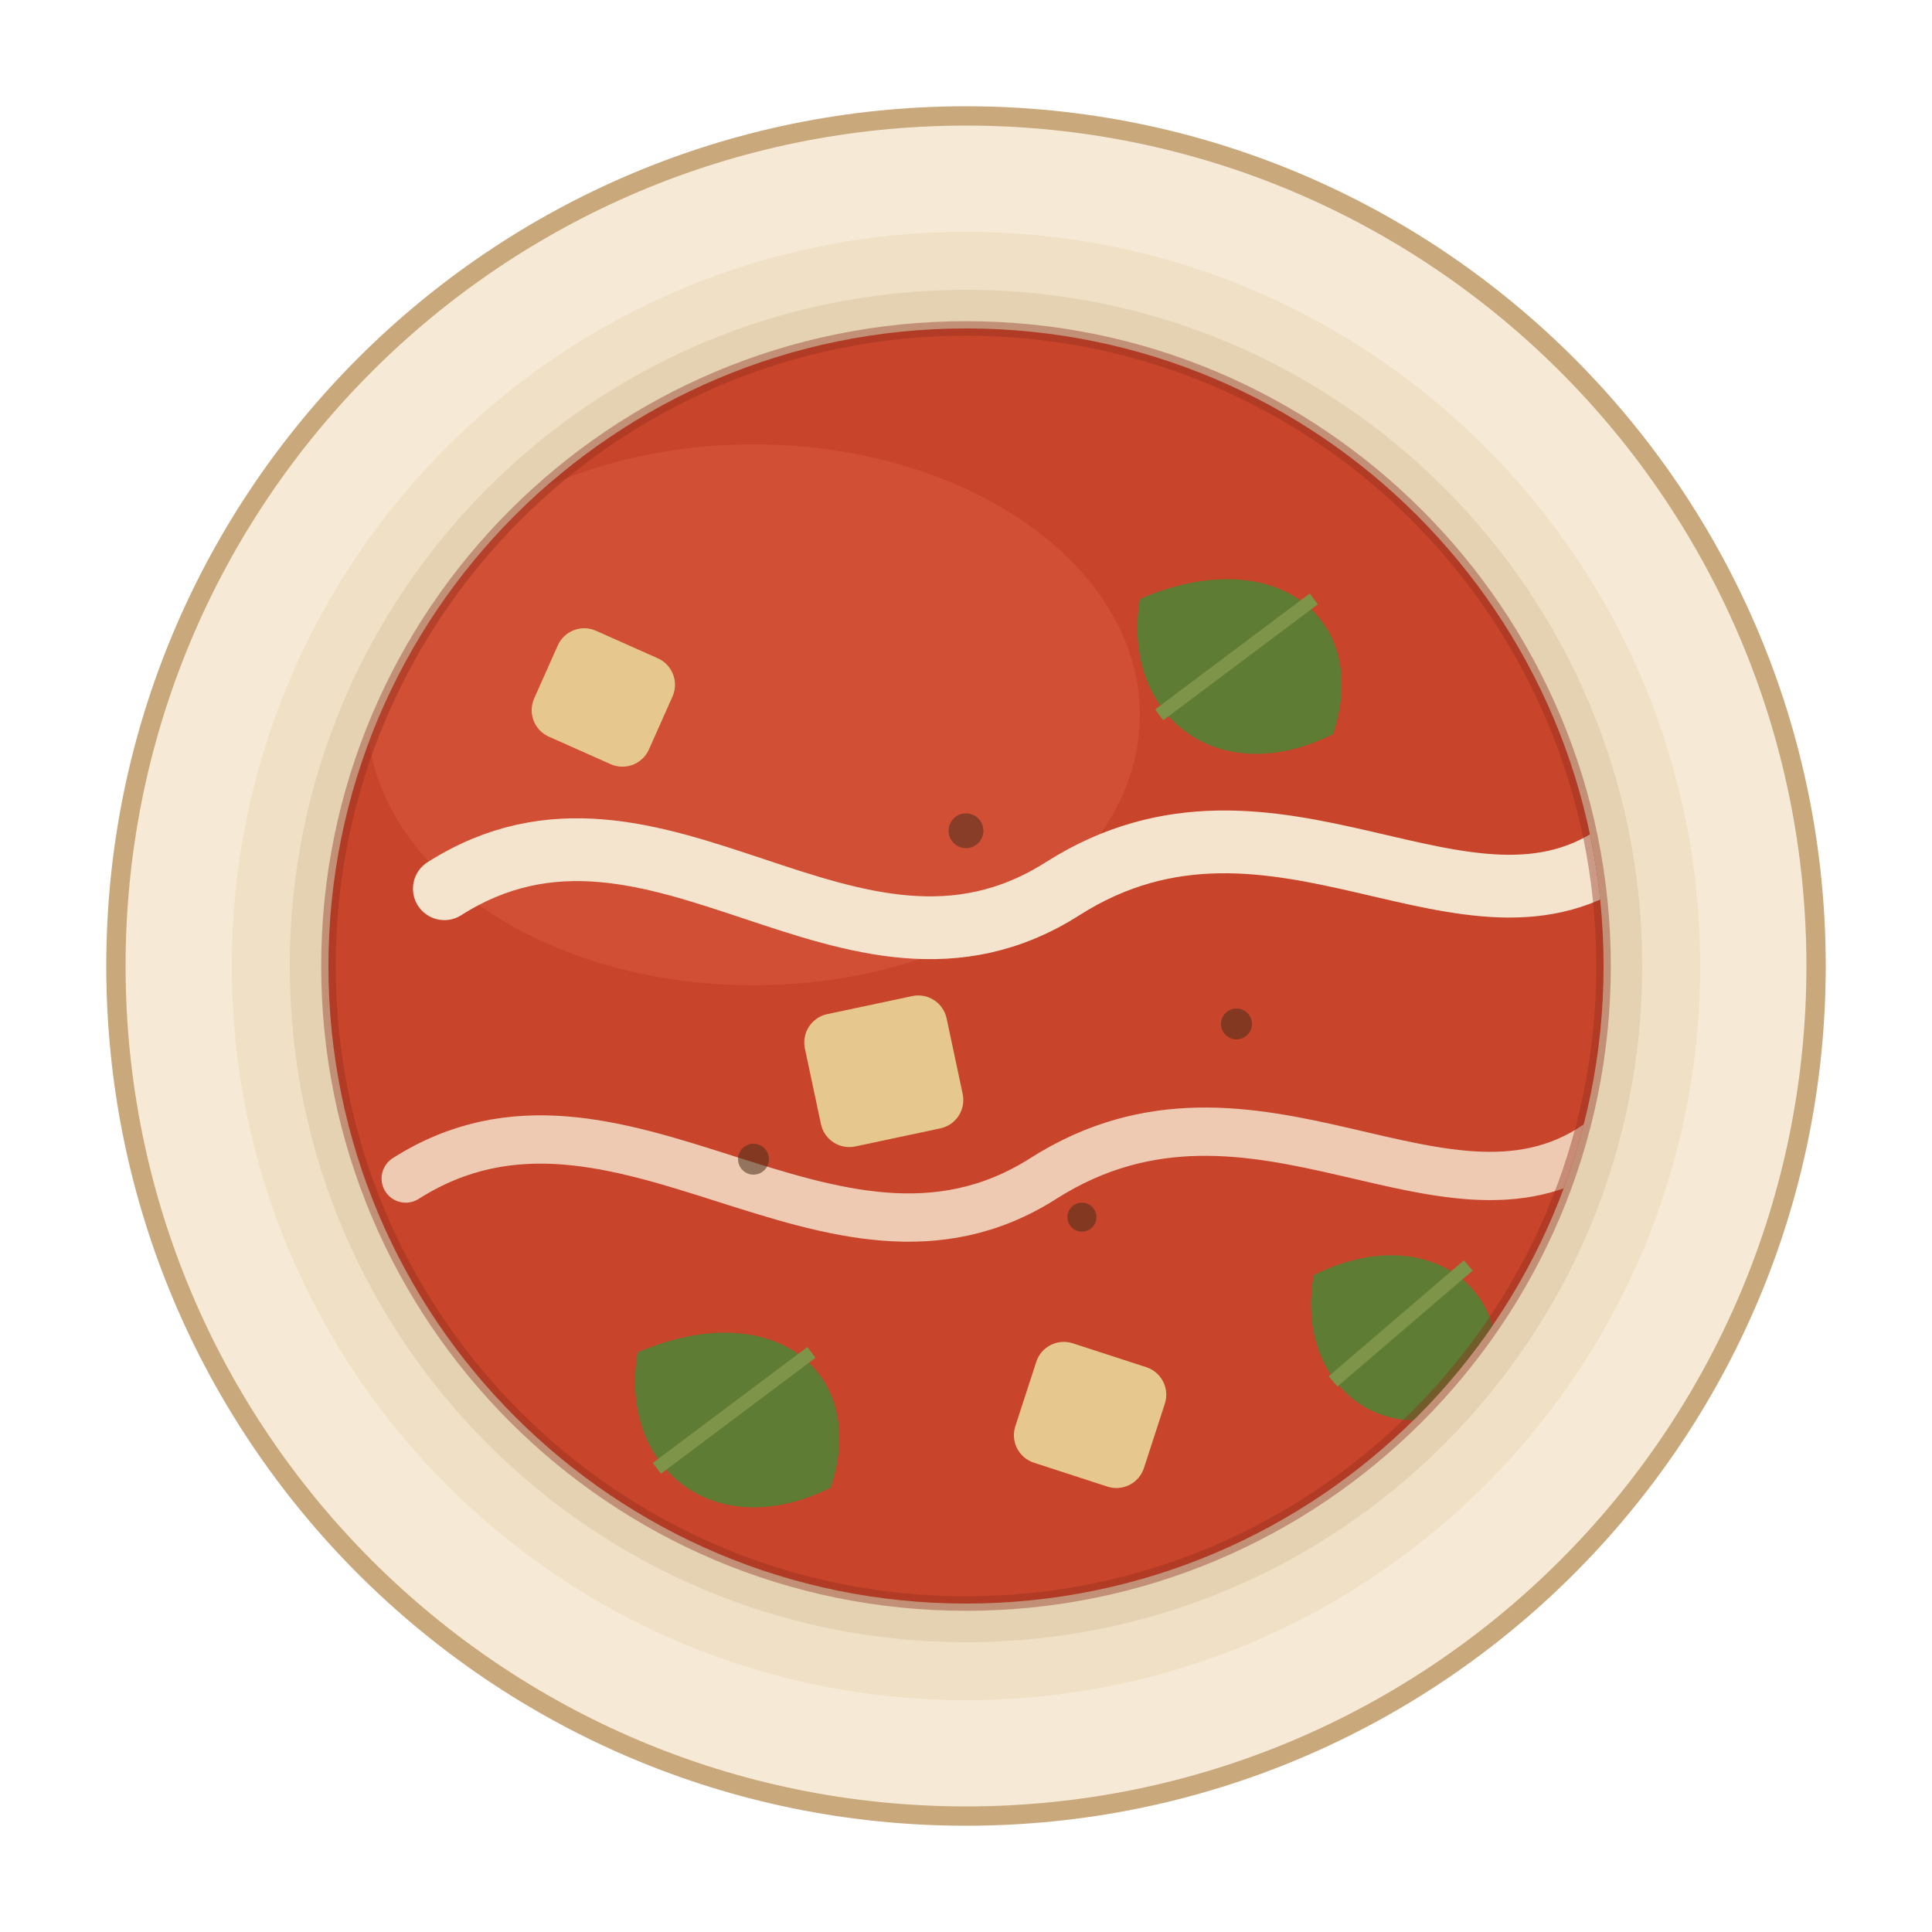
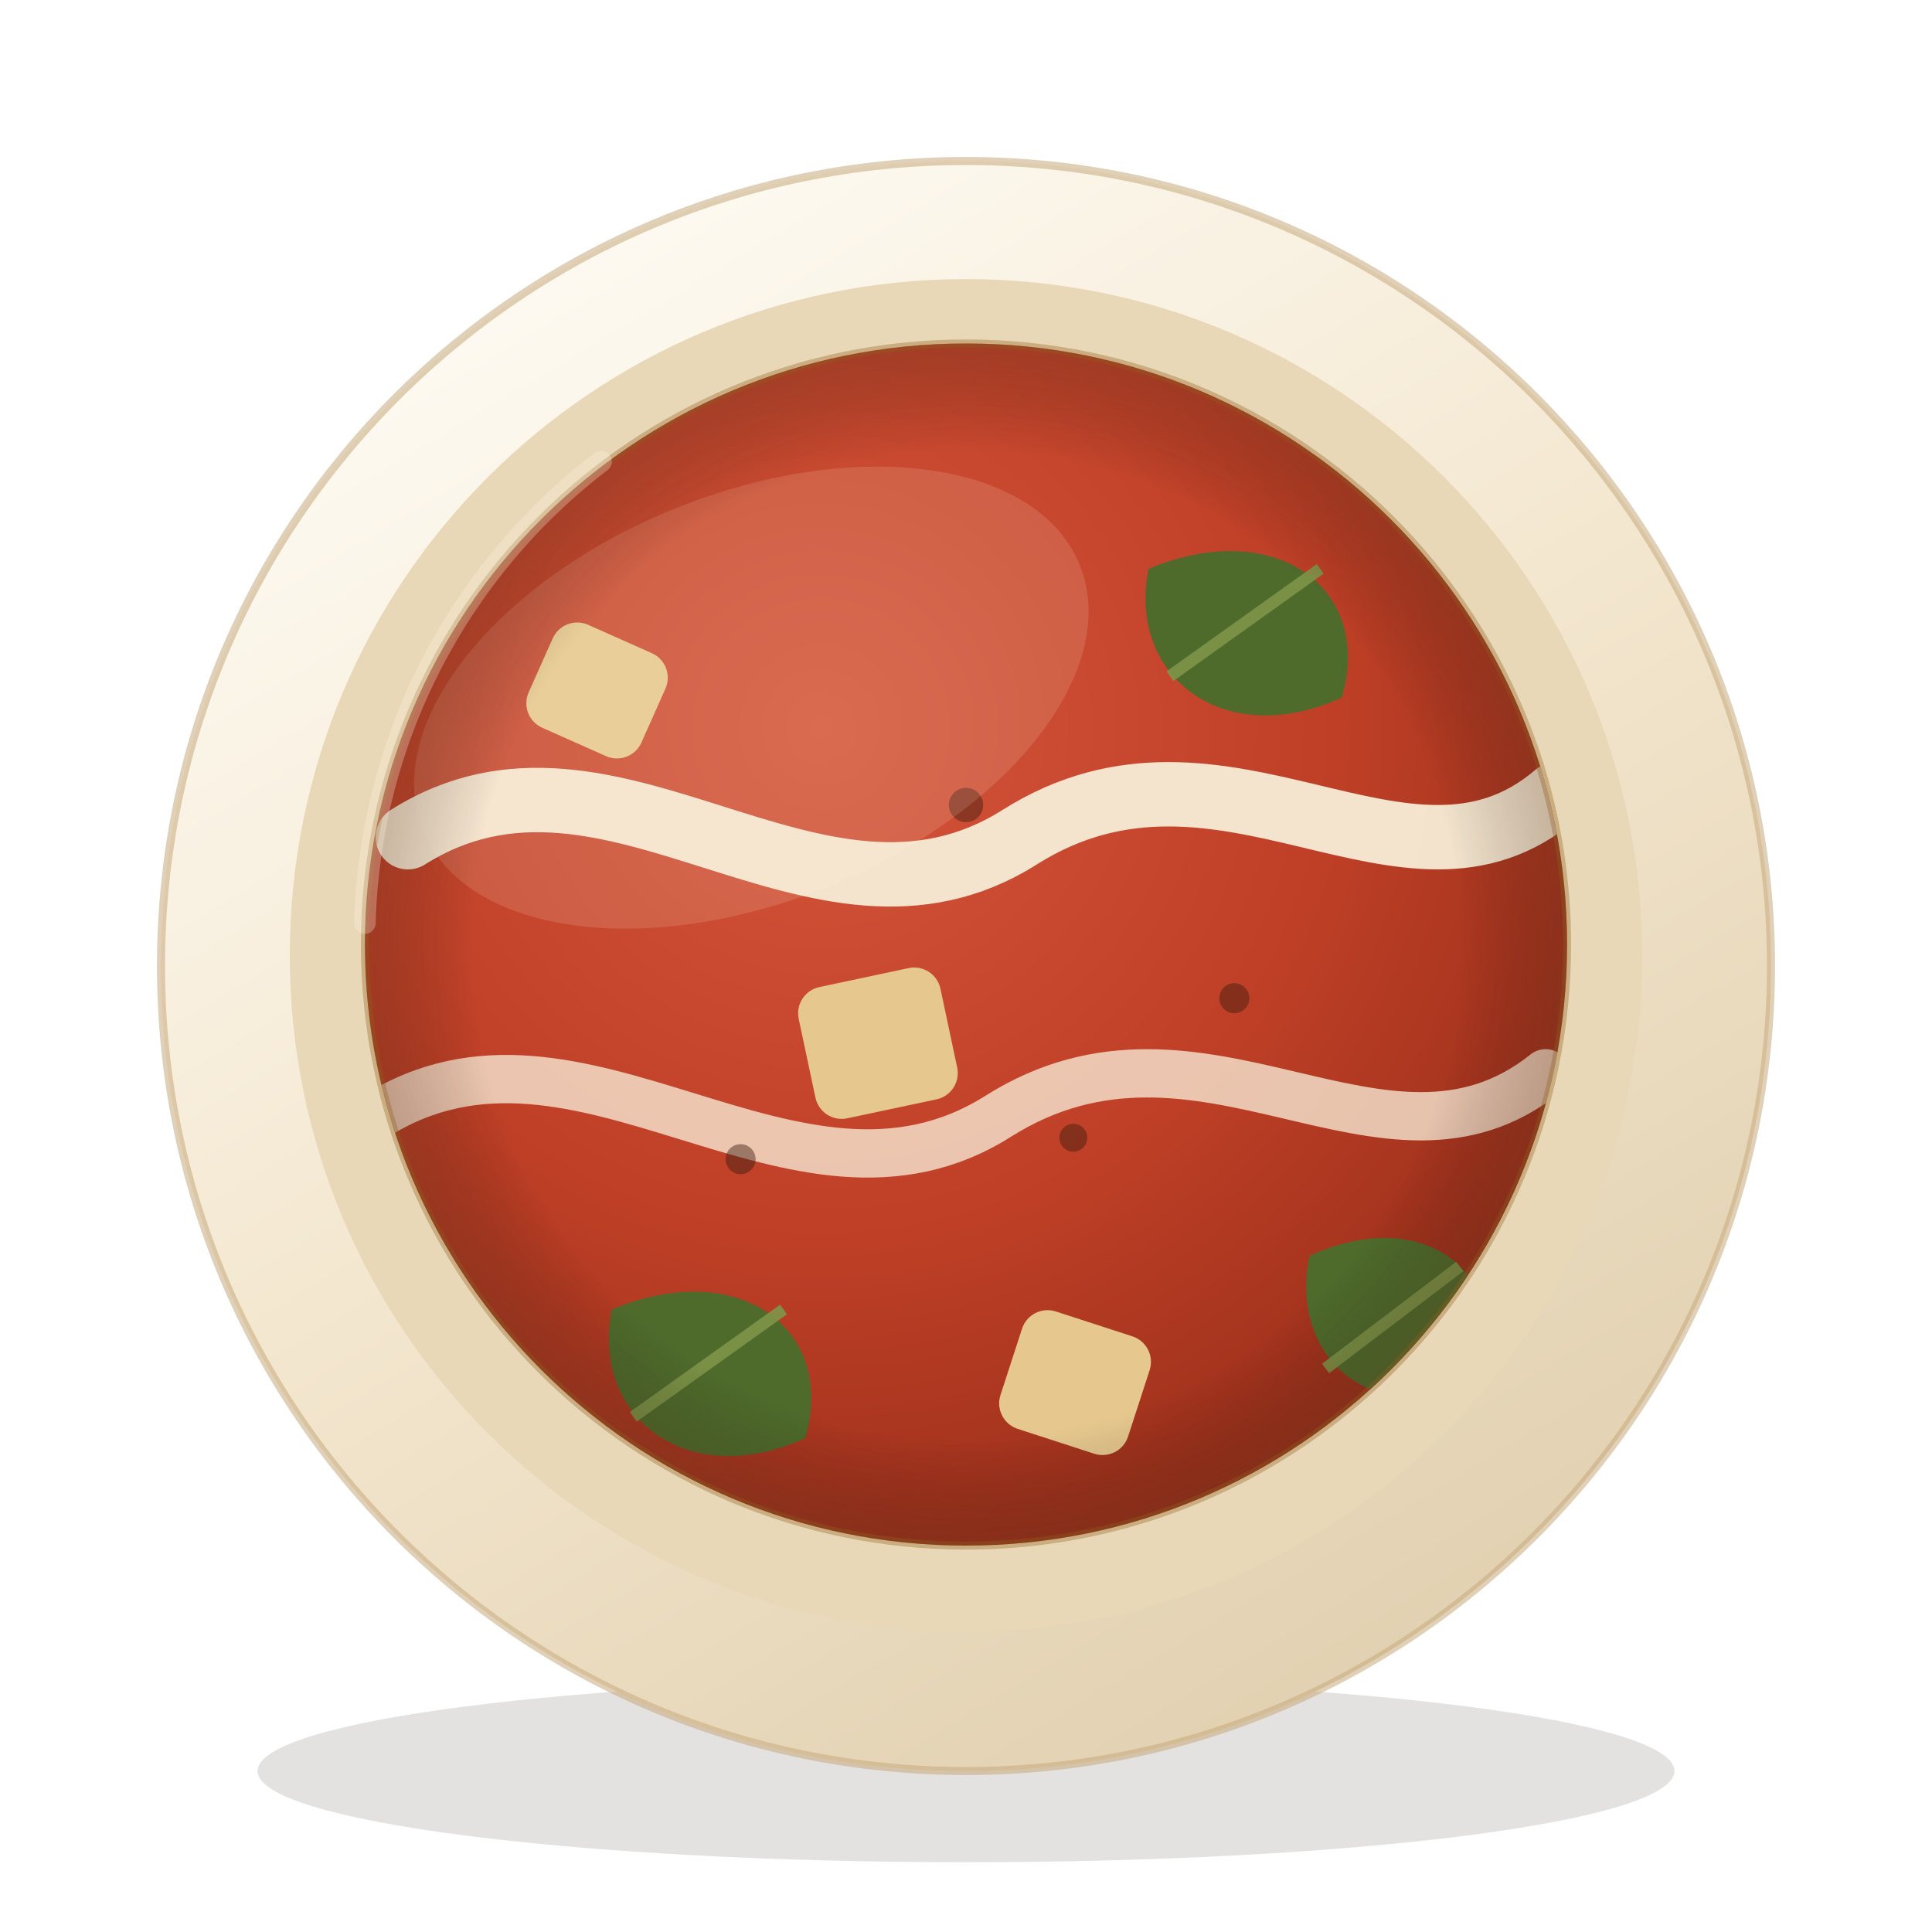
- <svg xmlns="http://www.w3.org/2000/svg" viewBox="0 0 200 200" role="img" aria-label="Bowl of creamy tomato soup with basil, seen from above">
+ <svg xmlns="http://www.w3.org/2000/svg" viewBox="0 0 360 360" role="img" aria-label="Bowl of creamy tomato soup with basil, seen from above">
  <defs>
-     <clipPath id="ct-broth">
-       <circle cx="100" cy="100" r="66" />
+     <radialGradient id="ct-broth" cx=".38" cy=".32" r=".78">
+       <stop offset="0" stop-color="#D4553A" />
+       <stop offset=".55" stop-color="#BE3F26" />
+       <stop offset="1" stop-color="#932C18" />
+     </radialGradient>
+     <radialGradient id="ct-rim" cx=".5" cy=".5" r=".5">
+       <stop offset=".82" stop-color="#000" stop-opacity="0" />
+       <stop offset="1" stop-color="#4A2C18" stop-opacity=".26" />
+     </radialGradient>
+     <linearGradient id="ct-glaze" x1=".2" y1="0" x2=".8" y2="1">
+       <stop offset="0" stop-color="#FFFDF7" />
+       <stop offset=".5" stop-color="#F3E6CE" />
+       <stop offset="1" stop-color="#DFCDAC" />
+     </linearGradient>
+     <clipPath id="ct-clip">
+       <circle cx="180" cy="176" r="112" />
    </clipPath>
  </defs>
-   <circle cx="100" cy="100" r="88" fill="#F6EAD6" />
-   <circle cx="100" cy="100" r="88" fill="none" stroke="#C9A87C" stroke-width="2" />
-   <circle cx="100" cy="100" r="76" fill="#EFE0C6" />
-   <circle cx="100" cy="100" r="70" fill="#E4D2B2" />
-   <circle cx="100" cy="100" r="66" fill="#C8442A" />
-   <g clip-path="url(#ct-broth)">
-     <ellipse cx="78" cy="74" rx="40" ry="28" fill="#D4553A" opacity=".65" />
-     <path d="M46 92 C 68 78 88 106 110 92 C 132 78 152 100 168 88" fill="none" stroke="#F7EBD5" stroke-width="6.5" stroke-linecap="round" opacity=".95" />
-     <path d="M42 122 C 64 108 86 136 108 122 C 130 108 150 130 166 118" fill="none" stroke="#F7EBD5" stroke-width="5" stroke-linecap="round" opacity=".8" />
-     <g fill="#5E7C33">
-       <path d="M118 62 C 132 56 142 64 138 76 C 126 82 116 74 118 62Z" />
-       <path d="M66 140 C 80 134 90 142 86 154 C 74 160 64 152 66 140Z" />
-       <path d="M136 132 C 148 126 158 134 154 145 C 143 151 134 143 136 132Z" />
+   <ellipse cx="180" cy="330" rx="132" ry="17" fill="#2E1D12" opacity=".13" />
+   <circle cx="180" cy="180" r="150" fill="url(#ct-glaze)" />
+   <circle cx="180" cy="180" r="150" fill="none" stroke="#C6A97C" stroke-width="1.5" opacity=".55" />
+   <circle cx="180" cy="178" r="126" fill="#E9D8B8" />
+   <circle cx="180" cy="176" r="112" fill="url(#ct-broth)" />
+   <g clip-path="url(#ct-clip)">
+     <path d="M76 156 C114 132 152 180 190 156 C228 132 262 172 290 148" fill="none" stroke="#F7EBD5" stroke-width="12" stroke-linecap="round" opacity=".95" />
+     <path d="M70 208 C108 184 148 232 186 208 C224 184 258 224 288 200" fill="none" stroke="#F7EBD5" stroke-width="9" stroke-linecap="round" opacity=".78" />
+     <g fill="#4F6B2C">
+       <path d="M214 106 C238 96 256 110 250 130 C228 140 210 126 214 106Z" />
+       <path d="M114 244 C138 234 156 248 150 268 C128 278 110 264 114 244Z" />
+       <path d="M244 234 C266 224 282 238 276 257 C256 267 240 253 244 234Z" />
    </g>
-     <g stroke="#7E9448" stroke-width="1.4" fill="none">
-       <path d="M120 74 L136 62" />
-       <path d="M68 152 L84 140" />
-       <path d="M138 143 L152 131" />
+     <g stroke="#7E9648" stroke-width="2.2" fill="none" opacity=".9">
+       <path d="M218 126 L246 106" />
+       <path d="M118 264 L146 244" />
+       <path d="M247 255 L272 236" />
    </g>
    <g fill="#E6C88E">
-       <rect x="84" y="104" width="15" height="14" rx="3" transform="rotate(-12 91 111)" />
-       <rect x="106" y="140" width="14" height="13" rx="3" transform="rotate(18 113 146)" />
-       <rect x="56" y="66" width="13" height="12" rx="3" transform="rotate(24 62 72)" />
+       <rect x="150" y="182" width="27" height="25" rx="5" transform="rotate(-12 163 194)" />
+       <rect x="188" y="246" width="25" height="23" rx="5" transform="rotate(18 200 257)" />
+       <rect x="100" y="118" width="23" height="21" rx="5" transform="rotate(24 111 128)" />
    </g>
-     <g fill="#4A2E1B" opacity=".55">
-       <circle cx="100" cy="86" r="1.8" />
-       <circle cx="128" cy="106" r="1.6" />
-       <circle cx="78" cy="120" r="1.6" />
-       <circle cx="112" cy="126" r="1.5" />
+     <g fill="#3A1B10" opacity=".45">
+       <circle cx="180" cy="150" r="3.2" />
+       <circle cx="230" cy="186" r="2.8" />
+       <circle cx="138" cy="216" r="2.8" />
+       <circle cx="200" cy="212" r="2.6" />
    </g>
+     <ellipse cx="140" cy="130" rx="66" ry="38" fill="#FFF3D8" opacity=".14" transform="rotate(-22 140 130)" />
  </g>
-   <circle cx="100" cy="100" r="66" fill="none" stroke="#8E2E1B" stroke-width="1.5" opacity=".4" />
+   <circle cx="180" cy="176" r="112" fill="url(#ct-rim)" />
+   <circle cx="180" cy="176" r="112" fill="none" stroke="#8E5F1C" stroke-width="1.5" opacity=".35" />
+   <path d="M68 172a112 112 0 0 1 44-86" fill="none" stroke="#FFF6E4" stroke-width="4" stroke-linecap="round" opacity=".28" />
</svg>
